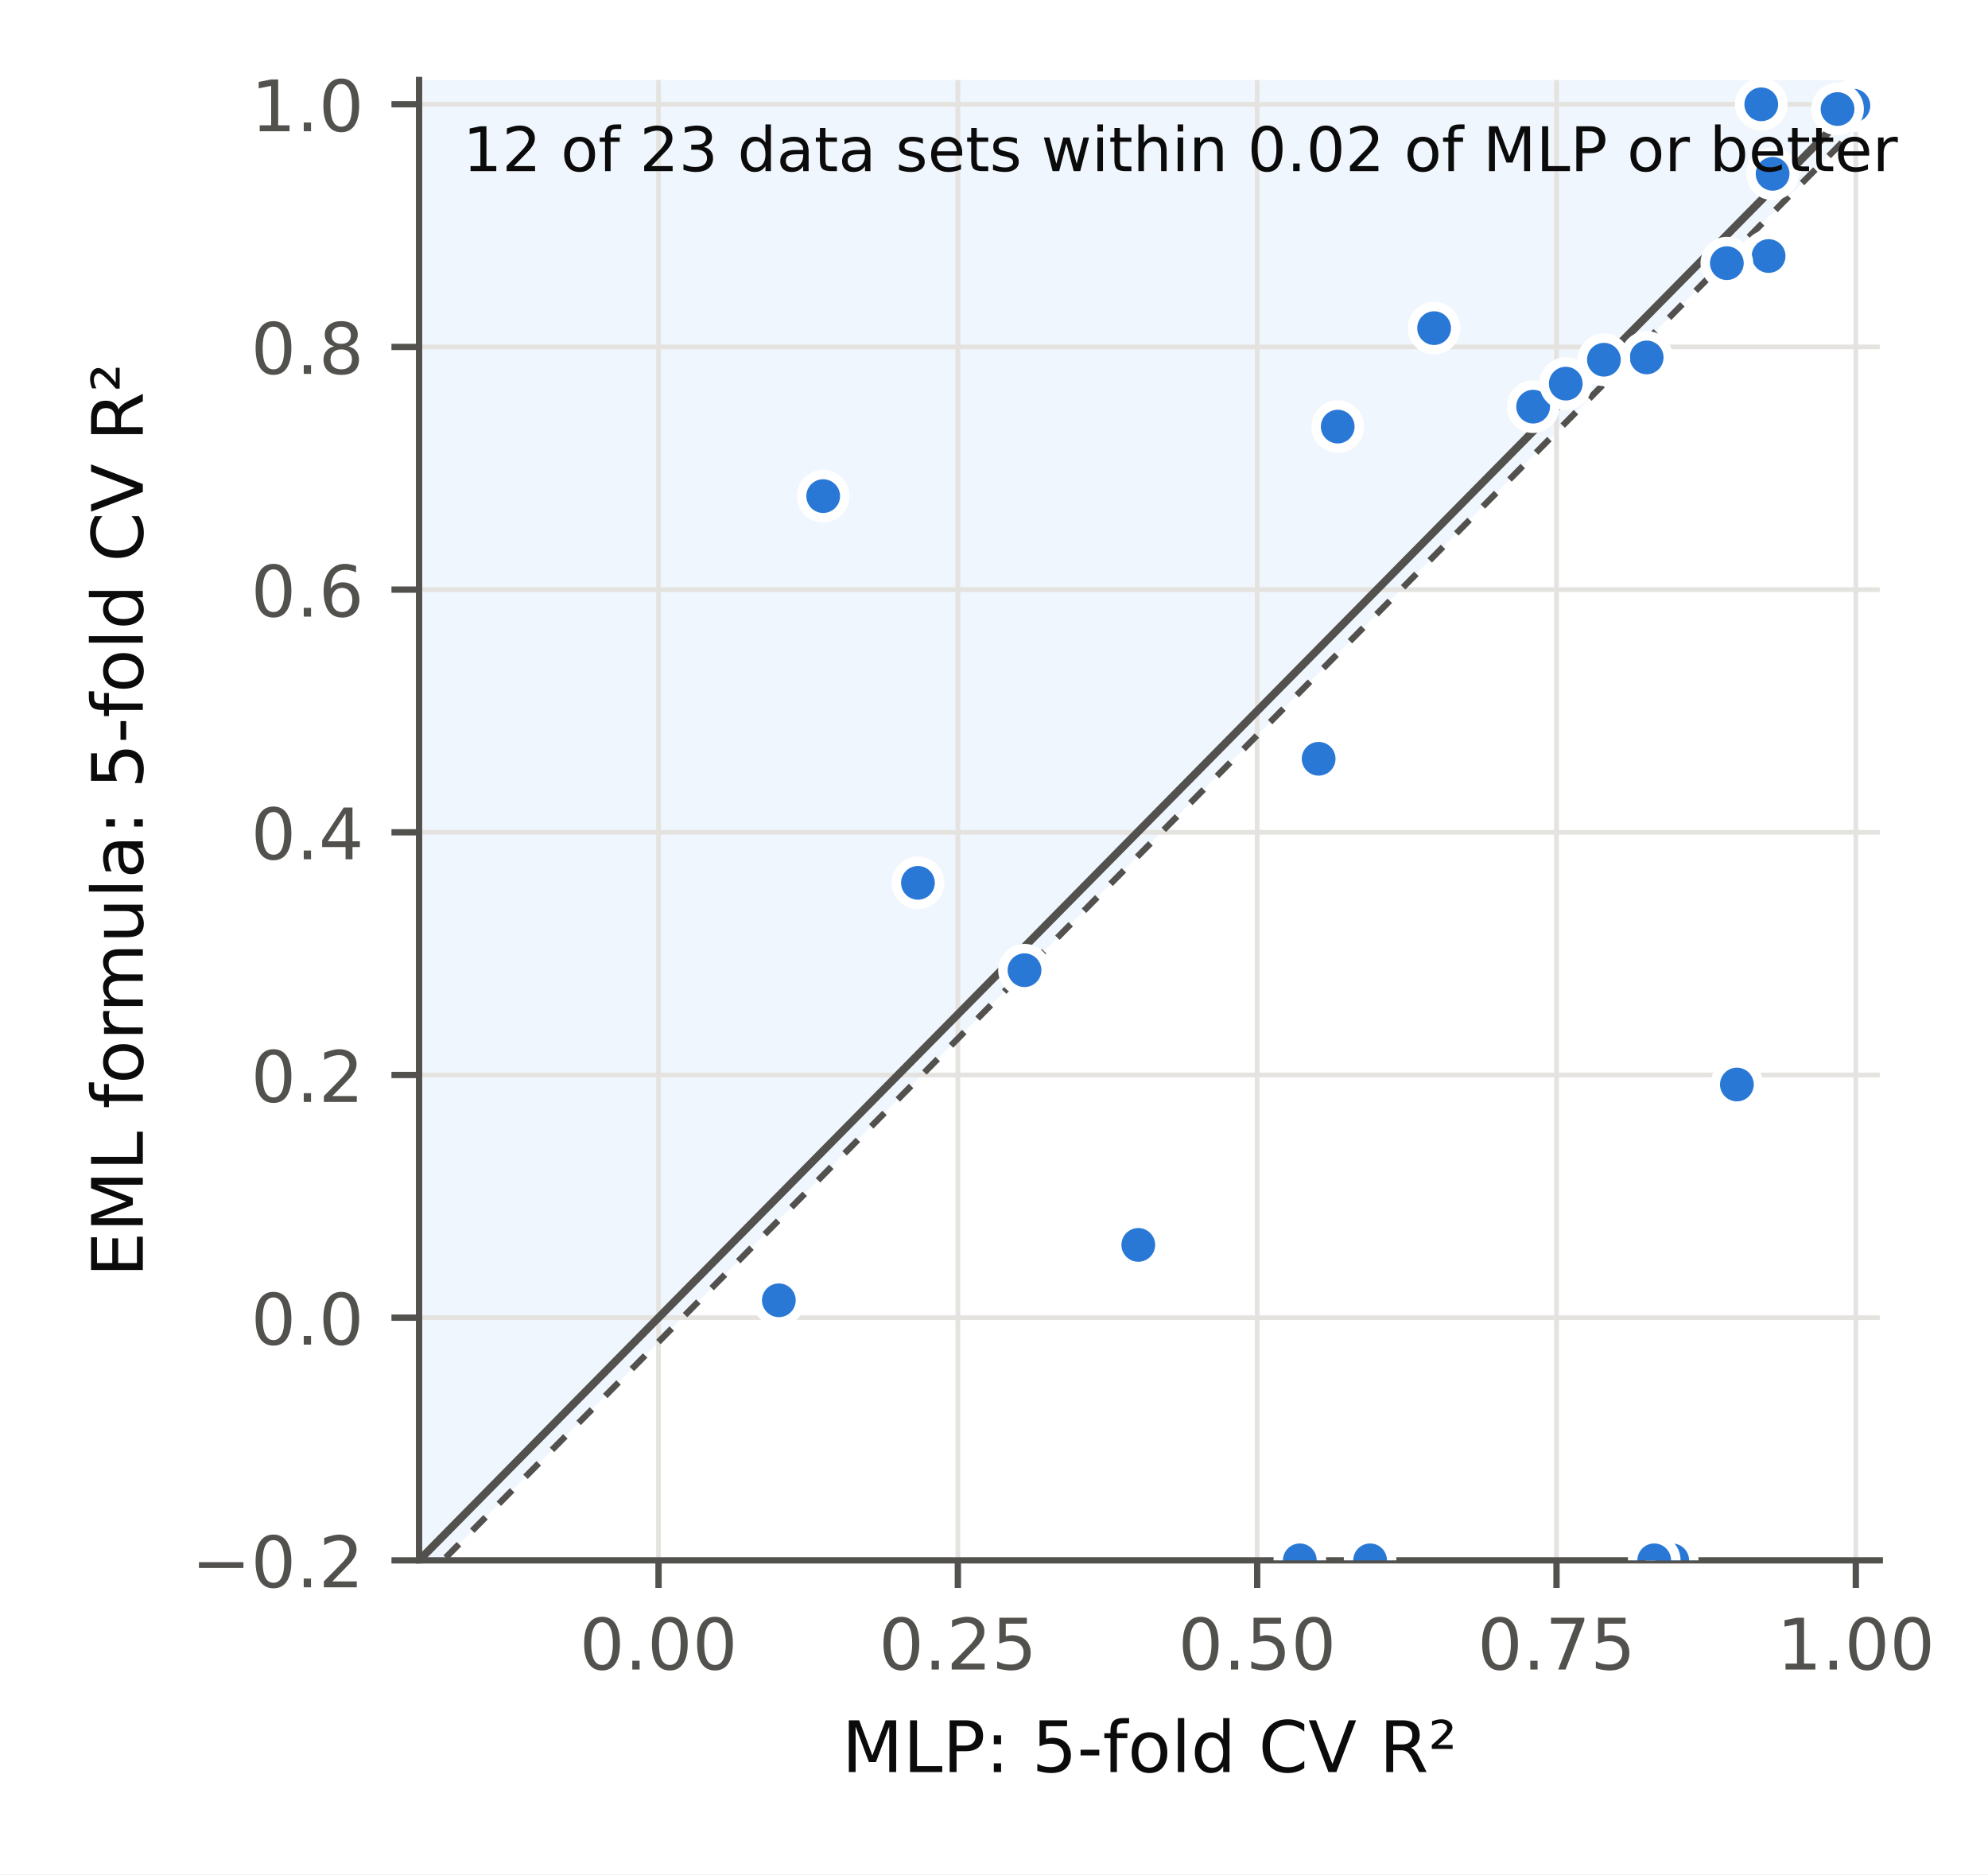
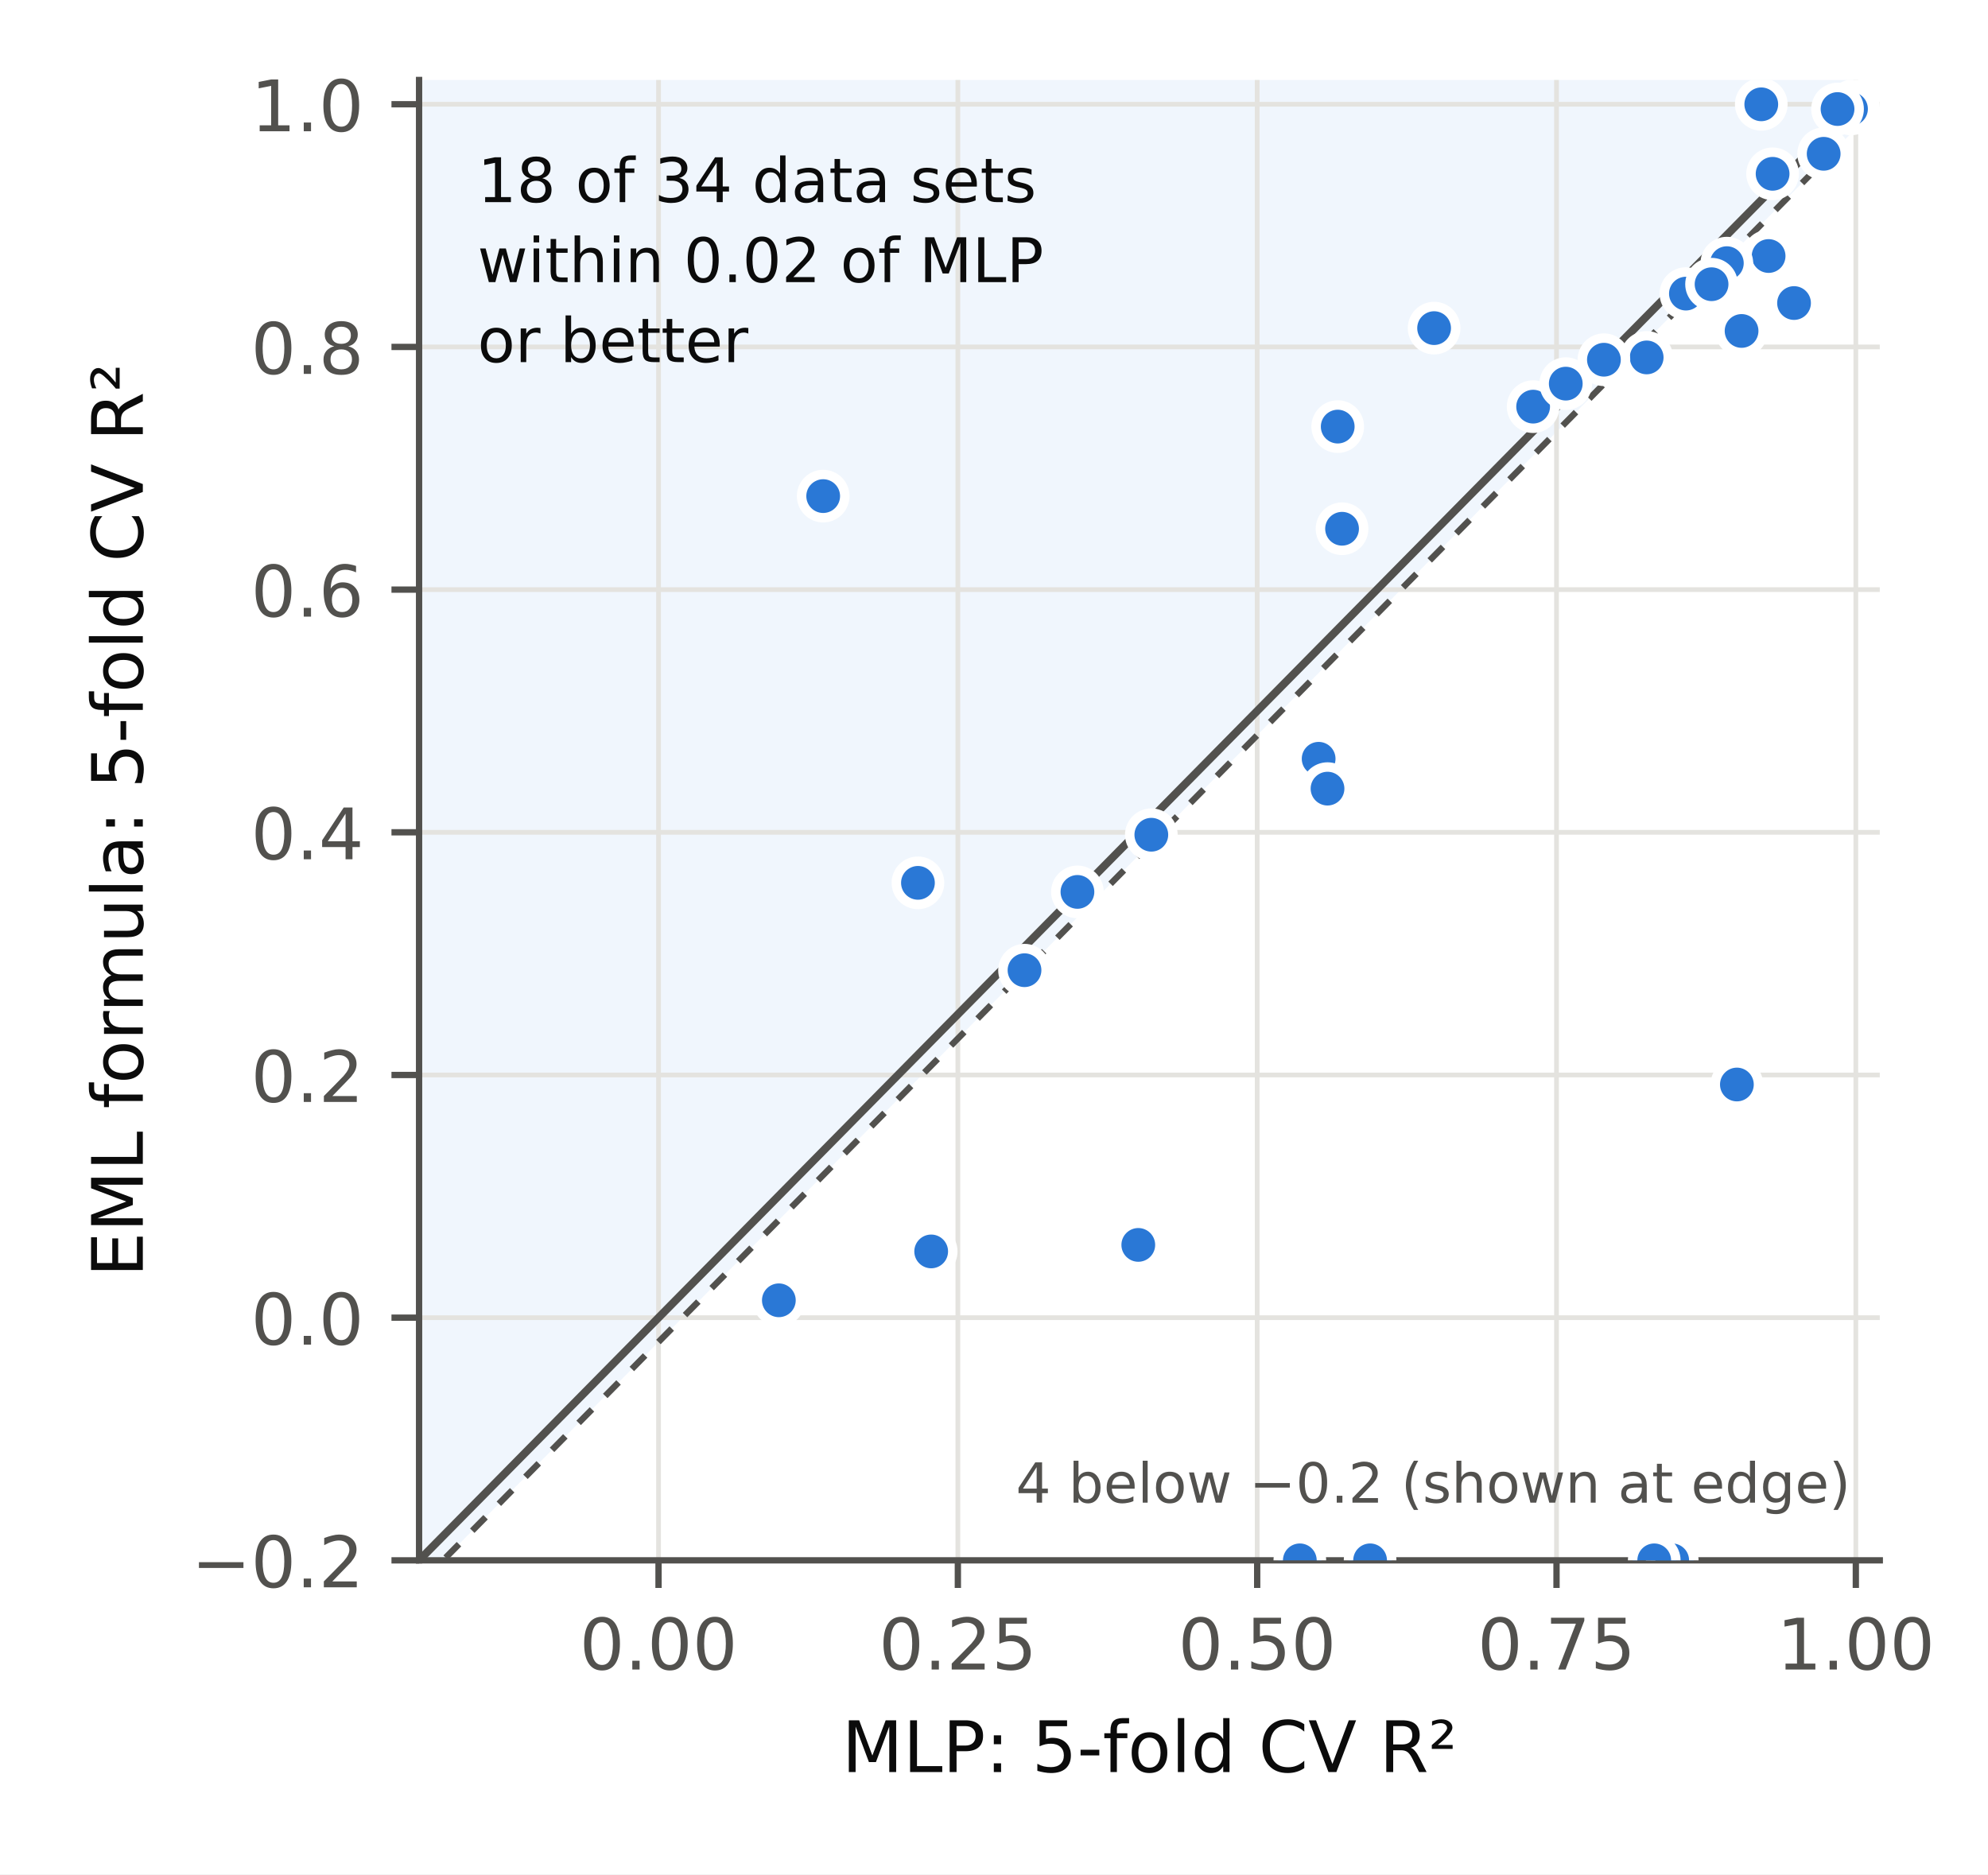
<svg xmlns="http://www.w3.org/2000/svg" xmlns:xlink="http://www.w3.org/1999/xlink" width="252pt" height="237.6pt" viewBox="0 0 252 237.6" version="1.1">
  <defs>
    <style type="text/css">*{stroke-linejoin: round; stroke-linecap: butt}</style>
  </defs>
  <g id="figure_1">
    <g id="patch_1">
      <path d="M 0 237.6  L 252 237.6  L 252 0  L 0 0  z " style="fill: #ffffff" />
    </g>
    <g id="axes_1">
      <g id="patch_2">
        <path d="M 53.122 197.798  L 238.282 197.798  L 238.282 10.14  L 53.122 10.14  z " style="fill: #ffffff" />
      </g>
      <g id="FillBetweenPolyCollection_1">
        <defs>
-           <path id="m17844b73ec" d="M 53.122 -255.148  L 53.122 -36.726  L 235.246 -221.308  L 235.246 -255.148  L 235.246 -255.148  L 53.122 -255.148  z " />
+           <path id="mf7389656c2" d="M 53.122 -255.148  L 53.122 -36.726  L 235.246 -221.308  L 235.246 -255.148  L 235.246 -255.148  L 53.122 -255.148  z " />
        </defs>
-         <g clip-path="url(#pf44eaea54f)">
-           <use xlink:href="#m17844b73ec" x="0" y="237.6" style="fill: #2a78d6; fill-opacity: 0.07" />
+         <g clip-path="url(#p667fae3553)">
+           <use xlink:href="#mf7389656c2" x="0" y="237.6" style="fill: #2a78d6; fill-opacity: 0.07" />
        </g>
      </g>
      <g id="matplotlib.axis_1">
        <g id="xtick_1">
          <g id="line2d_1">
-             <path d="M 83.476 197.798  L 83.476 10.14  " clip-path="url(#pf44eaea54f)" style="fill: none; stroke: #e4e3df; stroke-width: 0.6; stroke-linecap: square" />
+             <path d="M 83.476 197.798  L 83.476 10.14  " clip-path="url(#p667fae3553)" style="fill: none; stroke: #e4e3df; stroke-width: 0.6; stroke-linecap: square" />
          </g>
          <g id="line2d_2">
            <defs>
-               <path id="m47f12b4563" d="M 0 0  L 0 3.5  " style="stroke: #52514e; stroke-width: 0.8" />
+               <path id="mc9c758bf47" d="M 0 0  L 0 3.5  " style="stroke: #52514e; stroke-width: 0.8" />
            </defs>
            <g>
-               <use xlink:href="#m47f12b4563" x="83.476" y="197.798" style="fill: #52514e; stroke: #52514e; stroke-width: 0.8" />
+               <use xlink:href="#mc9c758bf47" x="83.476" y="197.798" style="fill: #52514e; stroke: #52514e; stroke-width: 0.8" />
            </g>
          </g>
          <g id="text_1">
            <text style="font-size: 9px; font-family: 'DejaVu Sans'; text-anchor: middle; fill: #52514e" x="83.476" y="211.636" transform="rotate(-0 83.47613 211.6358)">0.00</text>
          </g>
        </g>
        <g id="xtick_2">
          <g id="line2d_3">
-             <path d="M 121.419 197.798  L 121.419 10.14  " clip-path="url(#pf44eaea54f)" style="fill: none; stroke: #e4e3df; stroke-width: 0.6; stroke-linecap: square" />
+             <path d="M 121.419 197.798  L 121.419 10.14  " clip-path="url(#p667fae3553)" style="fill: none; stroke: #e4e3df; stroke-width: 0.6; stroke-linecap: square" />
          </g>
          <g id="line2d_4">
            <g>
-               <use xlink:href="#m47f12b4563" x="121.419" y="197.798" style="fill: #52514e; stroke: #52514e; stroke-width: 0.8" />
+               <use xlink:href="#mc9c758bf47" x="121.419" y="197.798" style="fill: #52514e; stroke: #52514e; stroke-width: 0.8" />
            </g>
          </g>
          <g id="text_2">
            <text style="font-size: 9px; font-family: 'DejaVu Sans'; text-anchor: middle; fill: #52514e" x="121.419" y="211.636" transform="rotate(-0 121.4187 211.6358)">0.25</text>
          </g>
        </g>
        <g id="xtick_3">
          <g id="line2d_5">
-             <path d="M 159.361 197.798  L 159.361 10.14  " clip-path="url(#pf44eaea54f)" style="fill: none; stroke: #e4e3df; stroke-width: 0.6; stroke-linecap: square" />
+             <path d="M 159.361 197.798  L 159.361 10.14  " clip-path="url(#p667fae3553)" style="fill: none; stroke: #e4e3df; stroke-width: 0.6; stroke-linecap: square" />
          </g>
          <g id="line2d_6">
            <g>
-               <use xlink:href="#m47f12b4563" x="159.361" y="197.798" style="fill: #52514e; stroke: #52514e; stroke-width: 0.8" />
+               <use xlink:href="#mc9c758bf47" x="159.361" y="197.798" style="fill: #52514e; stroke: #52514e; stroke-width: 0.8" />
            </g>
          </g>
          <g id="text_3">
            <text style="font-size: 9px; font-family: 'DejaVu Sans'; text-anchor: middle; fill: #52514e" x="159.361" y="211.636" transform="rotate(-0 159.3612 211.6358)">0.50</text>
          </g>
        </g>
        <g id="xtick_4">
          <g id="line2d_7">
-             <path d="M 197.304 197.798  L 197.304 10.14  " clip-path="url(#pf44eaea54f)" style="fill: none; stroke: #e4e3df; stroke-width: 0.6; stroke-linecap: square" />
+             <path d="M 197.304 197.798  L 197.304 10.14  " clip-path="url(#p667fae3553)" style="fill: none; stroke: #e4e3df; stroke-width: 0.6; stroke-linecap: square" />
          </g>
          <g id="line2d_8">
            <g>
-               <use xlink:href="#m47f12b4563" x="197.304" y="197.798" style="fill: #52514e; stroke: #52514e; stroke-width: 0.8" />
+               <use xlink:href="#mc9c758bf47" x="197.304" y="197.798" style="fill: #52514e; stroke: #52514e; stroke-width: 0.8" />
            </g>
          </g>
          <g id="text_4">
            <text style="font-size: 9px; font-family: 'DejaVu Sans'; text-anchor: middle; fill: #52514e" x="197.304" y="211.636" transform="rotate(-0 197.3037 211.6358)">0.75</text>
          </g>
        </g>
        <g id="xtick_5">
          <g id="line2d_9">
-             <path d="M 235.246 197.798  L 235.246 10.14  " clip-path="url(#pf44eaea54f)" style="fill: none; stroke: #e4e3df; stroke-width: 0.6; stroke-linecap: square" />
+             <path d="M 235.246 197.798  L 235.246 10.14  " clip-path="url(#p667fae3553)" style="fill: none; stroke: #e4e3df; stroke-width: 0.6; stroke-linecap: square" />
          </g>
          <g id="line2d_10">
            <g>
-               <use xlink:href="#m47f12b4563" x="235.246" y="197.798" style="fill: #52514e; stroke: #52514e; stroke-width: 0.8" />
+               <use xlink:href="#mc9c758bf47" x="235.246" y="197.798" style="fill: #52514e; stroke: #52514e; stroke-width: 0.8" />
            </g>
          </g>
          <g id="text_5">
            <text style="font-size: 9px; font-family: 'DejaVu Sans'; text-anchor: middle; fill: #52514e" x="235.246" y="211.636" transform="rotate(-0 235.2462 211.6358)">1.00</text>
          </g>
        </g>
        <g id="text_6">
          <text style="font-size: 9px; font-family: 'DejaVu Sans'; text-anchor: middle; fill: #0b0b0b" x="145.702" y="224.636" transform="rotate(-0 145.7019 224.6365)">MLP: 5-fold CV R²</text>
        </g>
      </g>
      <g id="matplotlib.axis_2">
        <g id="ytick_1">
          <g id="line2d_11">
-             <path d="M 53.122 197.798  L 238.282 197.798  " clip-path="url(#pf44eaea54f)" style="fill: none; stroke: #e4e3df; stroke-width: 0.6; stroke-linecap: square" />
+             <path d="M 53.122 197.798  L 238.282 197.798  " clip-path="url(#p667fae3553)" style="fill: none; stroke: #e4e3df; stroke-width: 0.6; stroke-linecap: square" />
          </g>
          <g id="line2d_12">
            <defs>
-               <path id="m4b2d6ecf15" d="M 0 0  L -3.5 0  " style="stroke: #52514e; stroke-width: 0.8" />
+               <path id="m03a6daf404" d="M 0 0  L -3.5 0  " style="stroke: #52514e; stroke-width: 0.8" />
            </defs>
            <g>
-               <use xlink:href="#m4b2d6ecf15" x="53.122" y="197.798" style="fill: #52514e; stroke: #52514e; stroke-width: 0.8" />
+               <use xlink:href="#m03a6daf404" x="53.122" y="197.798" style="fill: #52514e; stroke: #52514e; stroke-width: 0.8" />
            </g>
          </g>
          <g id="text_7">
            <text style="font-size: 9px; font-family: 'DejaVu Sans'; text-anchor: end; fill: #52514e" x="46.122" y="201.217" transform="rotate(-0 46.12211 201.2168)">−0.2</text>
          </g>
        </g>
        <g id="ytick_2">
          <g id="line2d_13">
-             <path d="M 53.122 167.034  L 238.282 167.034  " clip-path="url(#pf44eaea54f)" style="fill: none; stroke: #e4e3df; stroke-width: 0.6; stroke-linecap: square" />
+             <path d="M 53.122 167.034  L 238.282 167.034  " clip-path="url(#p667fae3553)" style="fill: none; stroke: #e4e3df; stroke-width: 0.6; stroke-linecap: square" />
          </g>
          <g id="line2d_14">
            <g>
-               <use xlink:href="#m4b2d6ecf15" x="53.122" y="167.034" style="fill: #52514e; stroke: #52514e; stroke-width: 0.8" />
+               <use xlink:href="#m03a6daf404" x="53.122" y="167.034" style="fill: #52514e; stroke: #52514e; stroke-width: 0.8" />
            </g>
          </g>
          <g id="text_8">
            <text style="font-size: 9px; font-family: 'DejaVu Sans'; text-anchor: end; fill: #52514e" x="46.122" y="170.453" transform="rotate(-0 46.12211 170.4532)">0.0</text>
          </g>
        </g>
        <g id="ytick_3">
          <g id="line2d_15">
-             <path d="M 53.122 136.271  L 238.282 136.271  " clip-path="url(#pf44eaea54f)" style="fill: none; stroke: #e4e3df; stroke-width: 0.6; stroke-linecap: square" />
+             <path d="M 53.122 136.271  L 238.282 136.271  " clip-path="url(#p667fae3553)" style="fill: none; stroke: #e4e3df; stroke-width: 0.6; stroke-linecap: square" />
          </g>
          <g id="line2d_16">
            <g>
-               <use xlink:href="#m4b2d6ecf15" x="53.122" y="136.271" style="fill: #52514e; stroke: #52514e; stroke-width: 0.8" />
+               <use xlink:href="#m03a6daf404" x="53.122" y="136.271" style="fill: #52514e; stroke: #52514e; stroke-width: 0.8" />
            </g>
          </g>
          <g id="text_9">
            <text style="font-size: 9px; font-family: 'DejaVu Sans'; text-anchor: end; fill: #52514e" x="46.122" y="139.69" transform="rotate(-0 46.12211 139.6896)">0.2</text>
          </g>
        </g>
        <g id="ytick_4">
          <g id="line2d_17">
-             <path d="M 53.122 105.507  L 238.282 105.507  " clip-path="url(#pf44eaea54f)" style="fill: none; stroke: #e4e3df; stroke-width: 0.6; stroke-linecap: square" />
+             <path d="M 53.122 105.507  L 238.282 105.507  " clip-path="url(#p667fae3553)" style="fill: none; stroke: #e4e3df; stroke-width: 0.6; stroke-linecap: square" />
          </g>
          <g id="line2d_18">
            <g>
-               <use xlink:href="#m4b2d6ecf15" x="53.122" y="105.507" style="fill: #52514e; stroke: #52514e; stroke-width: 0.8" />
+               <use xlink:href="#m03a6daf404" x="53.122" y="105.507" style="fill: #52514e; stroke: #52514e; stroke-width: 0.8" />
            </g>
          </g>
          <g id="text_10">
            <text style="font-size: 9px; font-family: 'DejaVu Sans'; text-anchor: end; fill: #52514e" x="46.122" y="108.926" transform="rotate(-0 46.12211 108.9259)">0.4</text>
          </g>
        </g>
        <g id="ytick_5">
          <g id="line2d_19">
-             <path d="M 53.122 74.743  L 238.282 74.743  " clip-path="url(#pf44eaea54f)" style="fill: none; stroke: #e4e3df; stroke-width: 0.6; stroke-linecap: square" />
+             <path d="M 53.122 74.743  L 238.282 74.743  " clip-path="url(#p667fae3553)" style="fill: none; stroke: #e4e3df; stroke-width: 0.6; stroke-linecap: square" />
          </g>
          <g id="line2d_20">
            <g>
-               <use xlink:href="#m4b2d6ecf15" x="53.122" y="74.743" style="fill: #52514e; stroke: #52514e; stroke-width: 0.8" />
+               <use xlink:href="#m03a6daf404" x="53.122" y="74.743" style="fill: #52514e; stroke: #52514e; stroke-width: 0.8" />
            </g>
          </g>
          <g id="text_11">
            <text style="font-size: 9px; font-family: 'DejaVu Sans'; text-anchor: end; fill: #52514e" x="46.122" y="78.162" transform="rotate(-0 46.12211 78.16231)">0.6</text>
          </g>
        </g>
        <g id="ytick_6">
          <g id="line2d_21">
-             <path d="M 53.122 43.98  L 238.282 43.98  " clip-path="url(#pf44eaea54f)" style="fill: none; stroke: #e4e3df; stroke-width: 0.6; stroke-linecap: square" />
+             <path d="M 53.122 43.98  L 238.282 43.98  " clip-path="url(#p667fae3553)" style="fill: none; stroke: #e4e3df; stroke-width: 0.6; stroke-linecap: square" />
          </g>
          <g id="line2d_22">
            <g>
-               <use xlink:href="#m4b2d6ecf15" x="53.122" y="43.98" style="fill: #52514e; stroke: #52514e; stroke-width: 0.8" />
+               <use xlink:href="#m03a6daf404" x="53.122" y="43.98" style="fill: #52514e; stroke: #52514e; stroke-width: 0.8" />
            </g>
          </g>
          <g id="text_12">
            <text style="font-size: 9px; font-family: 'DejaVu Sans'; text-anchor: end; fill: #52514e" x="46.122" y="47.399" transform="rotate(-0 46.12211 47.39867)">0.8</text>
          </g>
        </g>
        <g id="ytick_7">
          <g id="line2d_23">
-             <path d="M 53.122 13.216  L 238.282 13.216  " clip-path="url(#pf44eaea54f)" style="fill: none; stroke: #e4e3df; stroke-width: 0.6; stroke-linecap: square" />
+             <path d="M 53.122 13.216  L 238.282 13.216  " clip-path="url(#p667fae3553)" style="fill: none; stroke: #e4e3df; stroke-width: 0.6; stroke-linecap: square" />
          </g>
          <g id="line2d_24">
            <g>
-               <use xlink:href="#m4b2d6ecf15" x="53.122" y="13.216" style="fill: #52514e; stroke: #52514e; stroke-width: 0.8" />
+               <use xlink:href="#m03a6daf404" x="53.122" y="13.216" style="fill: #52514e; stroke: #52514e; stroke-width: 0.8" />
            </g>
          </g>
          <g id="text_13">
            <text style="font-size: 9px; font-family: 'DejaVu Sans'; text-anchor: end; fill: #52514e" x="46.122" y="16.635" transform="rotate(-0 46.12211 16.63504)">1.0</text>
          </g>
        </g>
        <g id="text_14">
          <text style="font-size: 9px; font-family: 'DejaVu Sans'; text-anchor: middle; fill: #0b0b0b" x="18.105" y="103.969" transform="rotate(-90 18.10547 103.9688)">EML formula: 5-fold CV R²</text>
        </g>
      </g>
      <g id="line2d_25">
-         <path d="M 53.122 197.798  L 235.246 13.216  " clip-path="url(#pf44eaea54f)" style="fill: none; stroke: #52514e; stroke-linecap: square" />
+         <path d="M 53.122 197.798  L 235.246 13.216  " clip-path="url(#p667fae3553)" style="fill: none; stroke: #52514e; stroke-linecap: square" />
      </g>
      <g id="line2d_26">
-         <path d="M 53.122 200.874  L 235.246 16.292  " clip-path="url(#pf44eaea54f)" style="fill: none; stroke-dasharray: 2.4,2.4; stroke-dashoffset: 0; stroke: #52514e; stroke-width: 0.8" />
+         <path d="M 53.122 200.874  L 235.246 16.292  " clip-path="url(#p667fae3553)" style="fill: none; stroke-dasharray: 2.4,2.4; stroke-dashoffset: 0; stroke: #52514e; stroke-width: 0.8" />
      </g>
      <g id="patch_3">
        <path d="M 53.122 197.798  L 53.122 10.14  " style="fill: none; stroke: #52514e; stroke-width: 0.8; stroke-linejoin: miter; stroke-linecap: square" />
      </g>
      <g id="patch_4">
        <path d="M 53.122 197.798  L 238.282 197.798  " style="fill: none; stroke: #52514e; stroke-width: 0.8; stroke-linejoin: miter; stroke-linecap: square" />
      </g>
      <g id="PathCollection_1">
        <defs>
-           <path id="m14523ee96d" d="M 0 2.739  C 0.726 2.739 1.423 2.45 1.936 1.936  C 2.45 1.423 2.739 0.726 2.739 0  C 2.739 -0.726 2.45 -1.423 1.936 -1.936  C 1.423 -2.45 0.726 -2.739 0 -2.739  C -0.726 -2.739 -1.423 -2.45 -1.936 -1.936  C -2.45 -1.423 -2.739 -0.726 -2.739 0  C -2.739 0.726 -2.45 1.423 -1.936 1.936  C -1.423 2.45 -0.726 2.739 0 2.739  z " style="stroke: #ffffff; stroke-width: 1.2" />
+           <path id="md2821ce83c" d="M 0 2.739  C 0.726 2.739 1.423 2.45 1.936 1.936  C 2.45 1.423 2.739 0.726 2.739 0  C 2.739 -0.726 2.45 -1.423 1.936 -1.936  C 1.423 -2.45 0.726 -2.739 0 -2.739  C -0.726 -2.739 -1.423 -2.45 -1.936 -1.936  C -2.45 -1.423 -2.739 -0.726 -2.739 0  C -2.739 0.726 -2.45 1.423 -1.936 1.936  C -1.423 2.45 -0.726 2.739 0 2.739  z " style="stroke: #ffffff; stroke-width: 1.2" />
        </defs>
-         <g clip-path="url(#pf44eaea54f)">
-           <use xlink:href="#m14523ee96d" x="167.152" y="96.187" style="fill: #2a78d6; stroke: #ffffff; stroke-width: 1.2" />
-           <use xlink:href="#m14523ee96d" x="211.971" y="197.798" style="fill: #2a78d6; stroke: #ffffff; stroke-width: 1.2" />
-           <use xlink:href="#m14523ee96d" x="104.347" y="62.89" style="fill: #2a78d6; stroke: #ffffff; stroke-width: 1.2" />
-           <use xlink:href="#m14523ee96d" x="208.733" y="45.309" style="fill: #2a78d6; stroke: #ffffff; stroke-width: 1.2" />
-           <use xlink:href="#m14523ee96d" x="181.788" y="41.595" style="fill: #2a78d6; stroke: #ffffff; stroke-width: 1.2" />
-           <use xlink:href="#m14523ee96d" x="224.19" y="32.455" style="fill: #2a78d6; stroke: #ffffff; stroke-width: 1.2" />
-           <use xlink:href="#m14523ee96d" x="169.57" y="54.079" style="fill: #2a78d6; stroke: #ffffff; stroke-width: 1.2" />
-           <use xlink:href="#m14523ee96d" x="194.341" y="51.549" style="fill: #2a78d6; stroke: #ffffff; stroke-width: 1.2" />
-           <use xlink:href="#m14523ee96d" x="224.696" y="22.033" style="fill: #2a78d6; stroke: #ffffff; stroke-width: 1.2" />
-           <use xlink:href="#m14523ee96d" x="203.313" y="45.6" style="fill: #2a78d6; stroke: #ffffff; stroke-width: 1.2" />
-           <use xlink:href="#m14523ee96d" x="220.169" y="137.479" style="fill: #2a78d6; stroke: #ffffff; stroke-width: 1.2" />
-           <use xlink:href="#m14523ee96d" x="218.896" y="33.359" style="fill: #2a78d6; stroke: #ffffff; stroke-width: 1.2" />
-           <use xlink:href="#m14523ee96d" x="223.26" y="13.224" style="fill: #2a78d6; stroke: #ffffff; stroke-width: 1.2" />
-           <use xlink:href="#m14523ee96d" x="164.767" y="197.798" style="fill: #2a78d6; stroke: #ffffff; stroke-width: 1.2" />
-           <use xlink:href="#m14523ee96d" x="234.938" y="13.394" style="fill: #2a78d6; stroke: #ffffff; stroke-width: 1.2" />
-           <use xlink:href="#m14523ee96d" x="116.359" y="111.915" style="fill: #2a78d6; stroke: #ffffff; stroke-width: 1.2" />
-           <use xlink:href="#m14523ee96d" x="129.868" y="122.989" style="fill: #2a78d6; stroke: #ffffff; stroke-width: 1.2" />
-           <use xlink:href="#m14523ee96d" x="144.29" y="157.811" style="fill: #2a78d6; stroke: #ffffff; stroke-width: 1.2" />
-           <use xlink:href="#m14523ee96d" x="209.691" y="197.798" style="fill: #2a78d6; stroke: #ffffff; stroke-width: 1.2" />
-           <use xlink:href="#m14523ee96d" x="173.674" y="197.798" style="fill: #2a78d6; stroke: #ffffff; stroke-width: 1.2" />
-           <use xlink:href="#m14523ee96d" x="198.478" y="48.632" style="fill: #2a78d6; stroke: #ffffff; stroke-width: 1.2" />
-           <use xlink:href="#m14523ee96d" x="98.728" y="164.834" style="fill: #2a78d6; stroke: #ffffff; stroke-width: 1.2" />
-           <use xlink:href="#m14523ee96d" x="232.928" y="13.822" style="fill: #2a78d6; stroke: #ffffff; stroke-width: 1.2" />
+         <g clip-path="url(#p667fae3553)">
+           <use xlink:href="#md2821ce83c" x="213.708" y="37.22" style="fill: #2a78d6; stroke: #ffffff; stroke-width: 1.2" />
+           <use xlink:href="#md2821ce83c" x="145.943" y="105.816" style="fill: #2a78d6; stroke: #ffffff; stroke-width: 1.2" />
+           <use xlink:href="#md2821ce83c" x="167.152" y="96.187" style="fill: #2a78d6; stroke: #ffffff; stroke-width: 1.2" />
+           <use xlink:href="#md2821ce83c" x="136.577" y="113.063" style="fill: #2a78d6; stroke: #ffffff; stroke-width: 1.2" />
+           <use xlink:href="#md2821ce83c" x="211.971" y="197.798" style="fill: #2a78d6; stroke: #ffffff; stroke-width: 1.2" />
+           <use xlink:href="#md2821ce83c" x="104.347" y="62.89" style="fill: #2a78d6; stroke: #ffffff; stroke-width: 1.2" />
+           <use xlink:href="#md2821ce83c" x="208.733" y="45.309" style="fill: #2a78d6; stroke: #ffffff; stroke-width: 1.2" />
+           <use xlink:href="#md2821ce83c" x="181.788" y="41.595" style="fill: #2a78d6; stroke: #ffffff; stroke-width: 1.2" />
+           <use xlink:href="#md2821ce83c" x="224.19" y="32.455" style="fill: #2a78d6; stroke: #ffffff; stroke-width: 1.2" />
+           <use xlink:href="#md2821ce83c" x="169.57" y="54.079" style="fill: #2a78d6; stroke: #ffffff; stroke-width: 1.2" />
+           <use xlink:href="#md2821ce83c" x="194.341" y="51.549" style="fill: #2a78d6; stroke: #ffffff; stroke-width: 1.2" />
+           <use xlink:href="#md2821ce83c" x="118.037" y="158.638" style="fill: #2a78d6; stroke: #ffffff; stroke-width: 1.2" />
+           <use xlink:href="#md2821ce83c" x="224.696" y="22.033" style="fill: #2a78d6; stroke: #ffffff; stroke-width: 1.2" />
+           <use xlink:href="#md2821ce83c" x="203.313" y="45.6" style="fill: #2a78d6; stroke: #ffffff; stroke-width: 1.2" />
+           <use xlink:href="#md2821ce83c" x="168.277" y="99.972" style="fill: #2a78d6; stroke: #ffffff; stroke-width: 1.2" />
+           <use xlink:href="#md2821ce83c" x="220.169" y="137.479" style="fill: #2a78d6; stroke: #ffffff; stroke-width: 1.2" />
+           <use xlink:href="#md2821ce83c" x="218.896" y="33.359" style="fill: #2a78d6; stroke: #ffffff; stroke-width: 1.2" />
+           <use xlink:href="#md2821ce83c" x="223.26" y="13.224" style="fill: #2a78d6; stroke: #ffffff; stroke-width: 1.2" />
+           <use xlink:href="#md2821ce83c" x="164.767" y="197.798" style="fill: #2a78d6; stroke: #ffffff; stroke-width: 1.2" />
+           <use xlink:href="#md2821ce83c" x="234.938" y="13.394" style="fill: #2a78d6; stroke: #ffffff; stroke-width: 1.2" />
+           <use xlink:href="#md2821ce83c" x="116.359" y="111.915" style="fill: #2a78d6; stroke: #ffffff; stroke-width: 1.2" />
+           <use xlink:href="#md2821ce83c" x="170.12" y="67.028" style="fill: #2a78d6; stroke: #ffffff; stroke-width: 1.2" />
+           <use xlink:href="#md2821ce83c" x="129.868" y="122.989" style="fill: #2a78d6; stroke: #ffffff; stroke-width: 1.2" />
+           <use xlink:href="#md2821ce83c" x="144.29" y="157.811" style="fill: #2a78d6; stroke: #ffffff; stroke-width: 1.2" />
+           <use xlink:href="#md2821ce83c" x="231.169" y="19.496" style="fill: #2a78d6; stroke: #ffffff; stroke-width: 1.2" />
+           <use xlink:href="#md2821ce83c" x="209.691" y="197.798" style="fill: #2a78d6; stroke: #ffffff; stroke-width: 1.2" />
+           <use xlink:href="#md2821ce83c" x="173.674" y="197.798" style="fill: #2a78d6; stroke: #ffffff; stroke-width: 1.2" />
+           <use xlink:href="#md2821ce83c" x="198.478" y="48.632" style="fill: #2a78d6; stroke: #ffffff; stroke-width: 1.2" />
+           <use xlink:href="#md2821ce83c" x="98.728" y="164.834" style="fill: #2a78d6; stroke: #ffffff; stroke-width: 1.2" />
+           <use xlink:href="#md2821ce83c" x="227.413" y="38.415" style="fill: #2a78d6; stroke: #ffffff; stroke-width: 1.2" />
+           <use xlink:href="#md2821ce83c" x="216.959" y="36.029" style="fill: #2a78d6; stroke: #ffffff; stroke-width: 1.2" />
+           <use xlink:href="#md2821ce83c" x="220.763" y="41.954" style="fill: #2a78d6; stroke: #ffffff; stroke-width: 1.2" />
+           <use xlink:href="#md2821ce83c" x="234.634" y="13.804" style="fill: #2a78d6; stroke: #ffffff; stroke-width: 1.2" />
+           <use xlink:href="#md2821ce83c" x="232.928" y="13.822" style="fill: #2a78d6; stroke: #ffffff; stroke-width: 1.2" />
        </g>
      </g>
      <g id="text_15">
-         <text style="font-size: 7.8px; font-family: 'DejaVu Sans'; text-anchor: start; fill: #0b0b0b" x="58.677" y="21.696" transform="rotate(-0 58.6769 21.69626)">12 of 23 data sets within 0.02 of MLP or better</text>
+         <text style="font-size: 7.8px; font-family: 'DejaVu Sans'; fill: #0b0b0b" transform="translate(60.52849 25.624)">18 of 34 data sets</text>
+         <text style="font-size: 7.8px; font-family: 'DejaVu Sans'; fill: #0b0b0b" transform="translate(60.52849 35.764)">within 0.02 of MLP</text>
+         <text style="font-size: 7.8px; font-family: 'DejaVu Sans'; fill: #0b0b0b" transform="translate(60.52849 45.904)">or better</text>
+       </g>
+       <g id="text_16">
+         <text style="font-size: 7px; font-family: 'DejaVu Sans'; text-anchor: end; fill: #52514e" x="234.578" y="190.487" transform="rotate(-0 234.5784 190.4865)">4 below −0.2 (shown at edge)</text>
      </g>
    </g>
  </g>
  <defs>
-     <clipPath id="pf44eaea54f">
+     <clipPath id="p667fae3553">
      <rect x="53.122" y="10.14" width="185.16" height="187.658" />
    </clipPath>
  </defs>
</svg>
